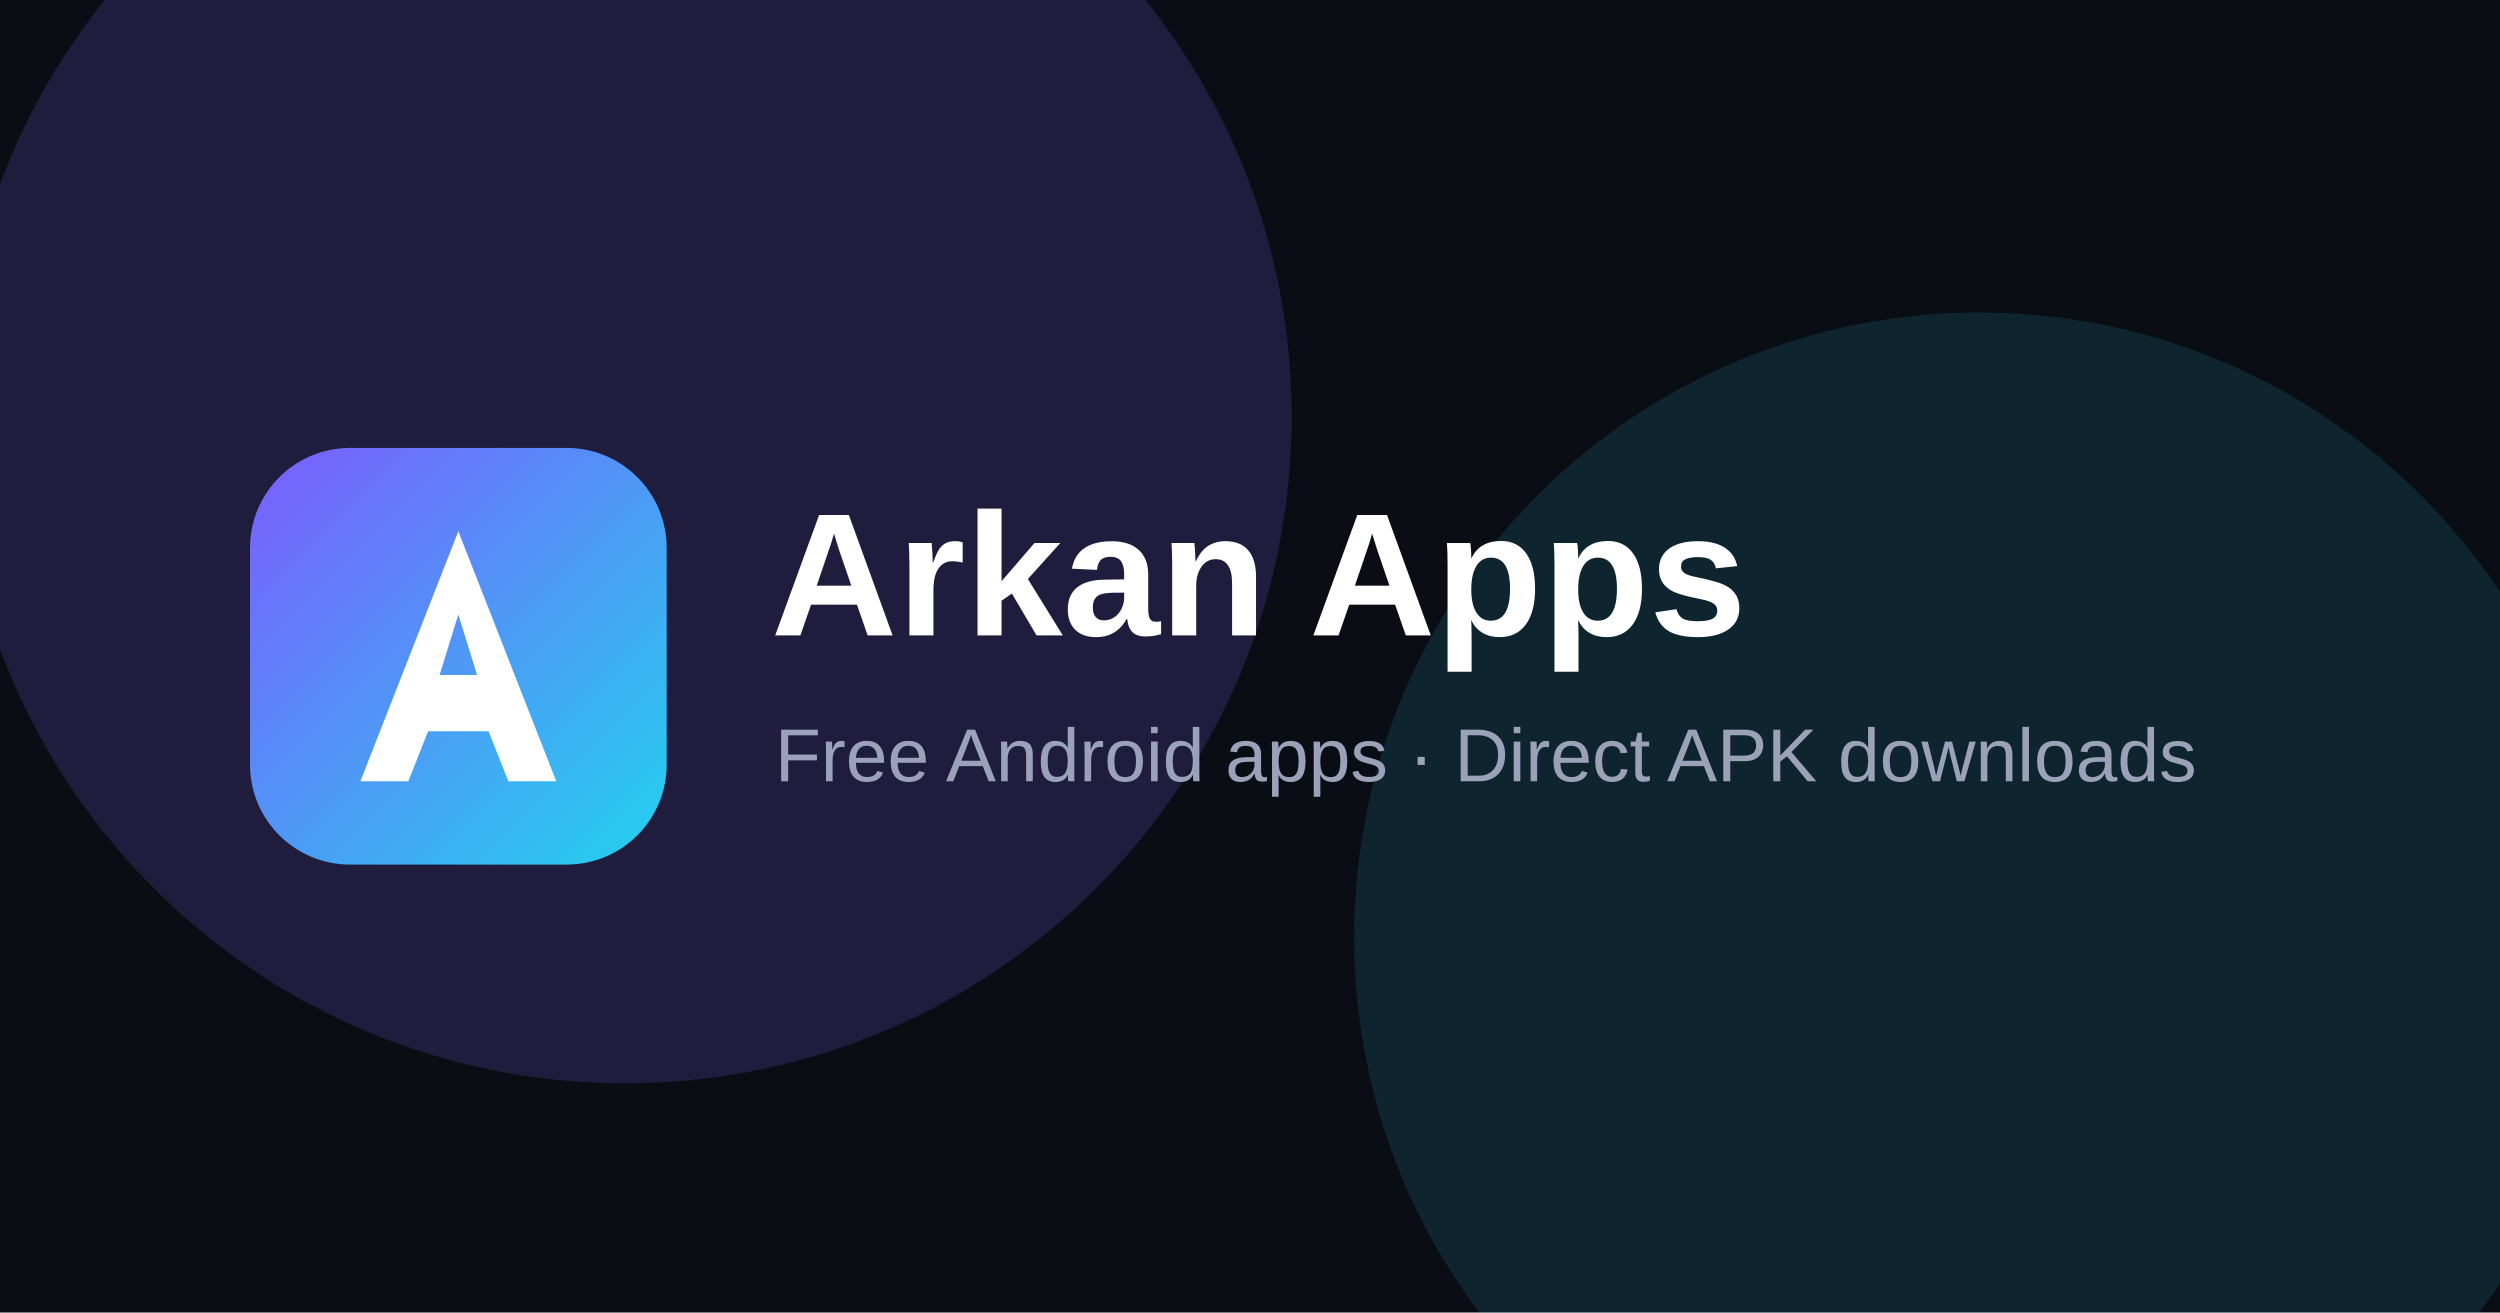
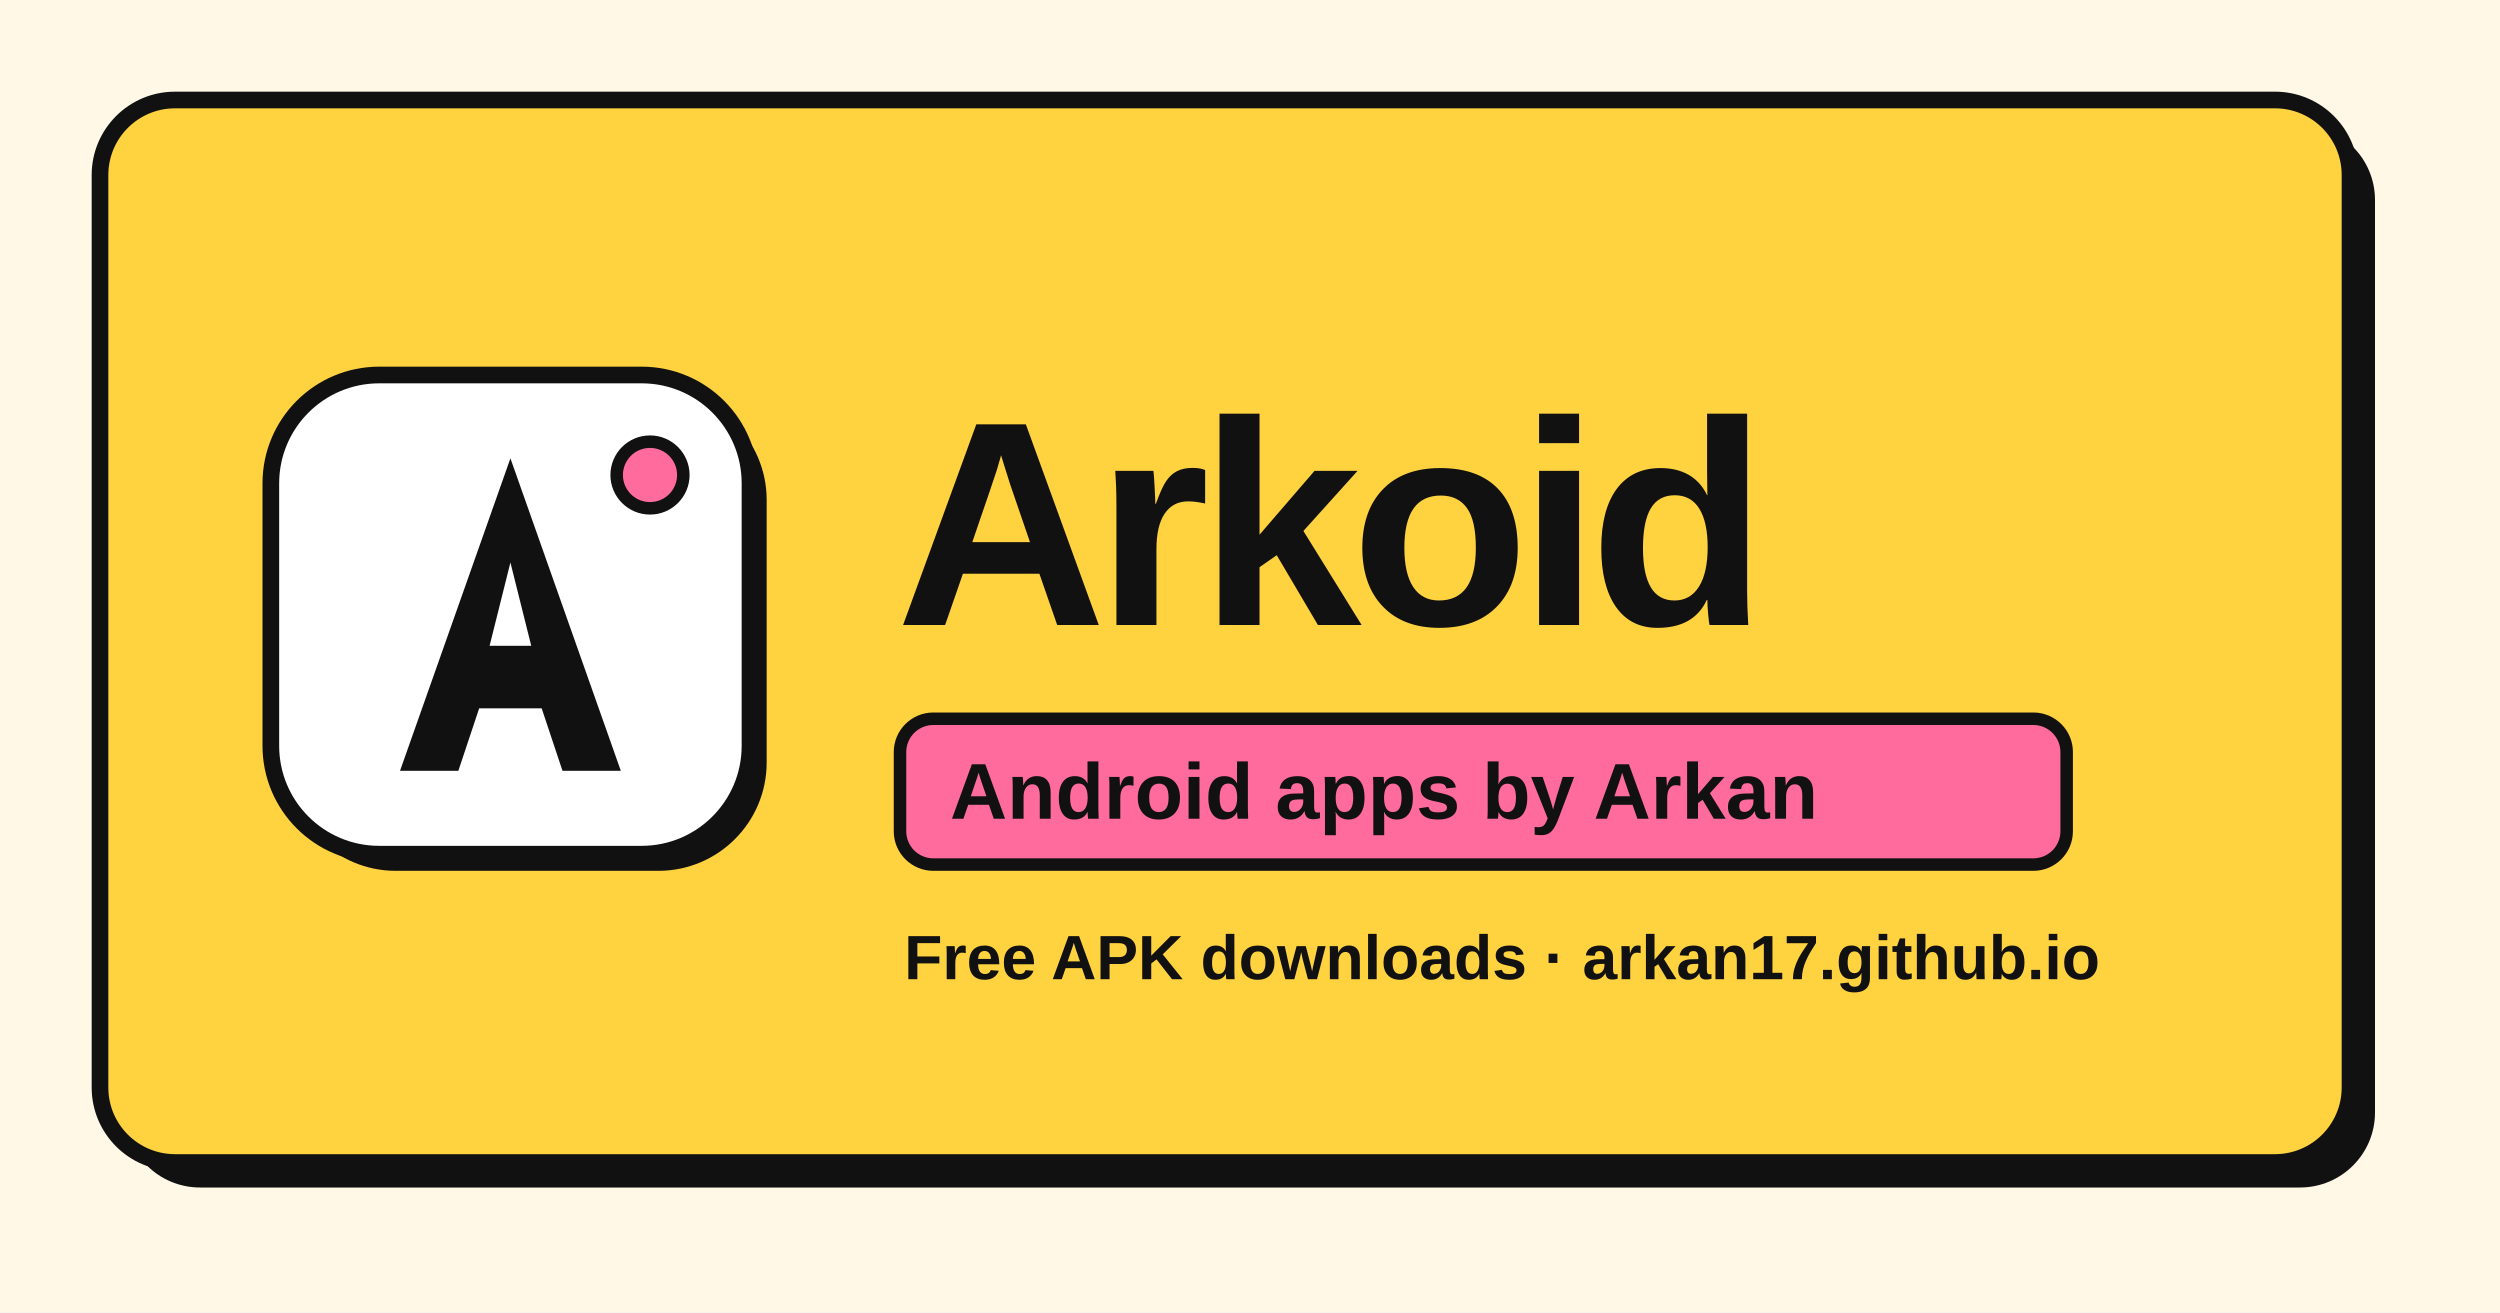
<svg xmlns="http://www.w3.org/2000/svg" viewBox="0 0 1200 630">
-   <defs>
-     <linearGradient id="g" x1="0" y1="0" x2="1" y2="1">
-       <stop offset="0" stop-color="#7c5cff" />
-       <stop offset="1" stop-color="#22d3ee" />
-     </linearGradient>
-   </defs>
-   <rect width="1200" height="630" fill="#0b0d14" />
-   <circle cx="300" cy="200" r="320" fill="#7c5cff" opacity=".18" />
-   <circle cx="950" cy="450" r="300" fill="#22d3ee" opacity=".12" />
-   <rect x="120" y="215" width="200" height="200" rx="48" fill="url(#g)" />
-   <path d="M220 255 267 375h-23l-9.5-24h-29l-9.5 24h-23L220 255zm0 40-9 29h18l-9-29z" fill="#fff" />
-   <text x="370" y="305" font-family="Segoe UI,Arial,sans-serif" font-size="84" font-weight="800" fill="#fff">Arkan Apps</text>
-   <text x="372" y="375" font-family="Segoe UI,Arial,sans-serif" font-size="36" fill="#9aa1b8">Free Android apps · Direct APK downloads</text>
+   <rect width="1200" height="630" fill="#fff8e7" />
+   <rect x="60" y="60" width="1080" height="510" rx="36" fill="#111" />
+   <rect x="48" y="48" width="1080" height="510" rx="36" fill="#ffd23f" stroke="#111" stroke-width="8" />
+   <g transform="translate(130 180)">
+     <rect x="8" y="8" width="230" height="230" rx="52" fill="#111" />
+     <rect width="230" height="230" rx="52" fill="#fff" stroke="#111" stroke-width="8" />
+     <path d="M115 40 168 190h-28l-10-30h-30l-10 30H62L115 40zm0 50-10 40h20l-10-40z" fill="#111" />
+     <circle cx="182" cy="48" r="16" fill="#ff6b9d" stroke="#111" stroke-width="6" />
+   </g>
+   <text x="430" y="300" font-family="Space Grotesk,Segoe UI,Arial,sans-serif" font-size="140" font-weight="700" fill="#111" letter-spacing="-5">Arkoid</text>
+   <rect x="432" y="345" width="560" height="70" rx="16" fill="#ff6b9d" stroke="#111" stroke-width="6" />
+   <text x="456" y="393" font-family="Space Grotesk,Segoe UI,Arial,sans-serif" font-size="38" font-weight="700" fill="#111">Android apps by Arkan</text>
+   <text x="434" y="470" font-family="Space Grotesk,Segoe UI,Arial,sans-serif" font-size="30" font-weight="600" fill="#111">Free APK downloads · arkan17.github.io</text>
</svg>
